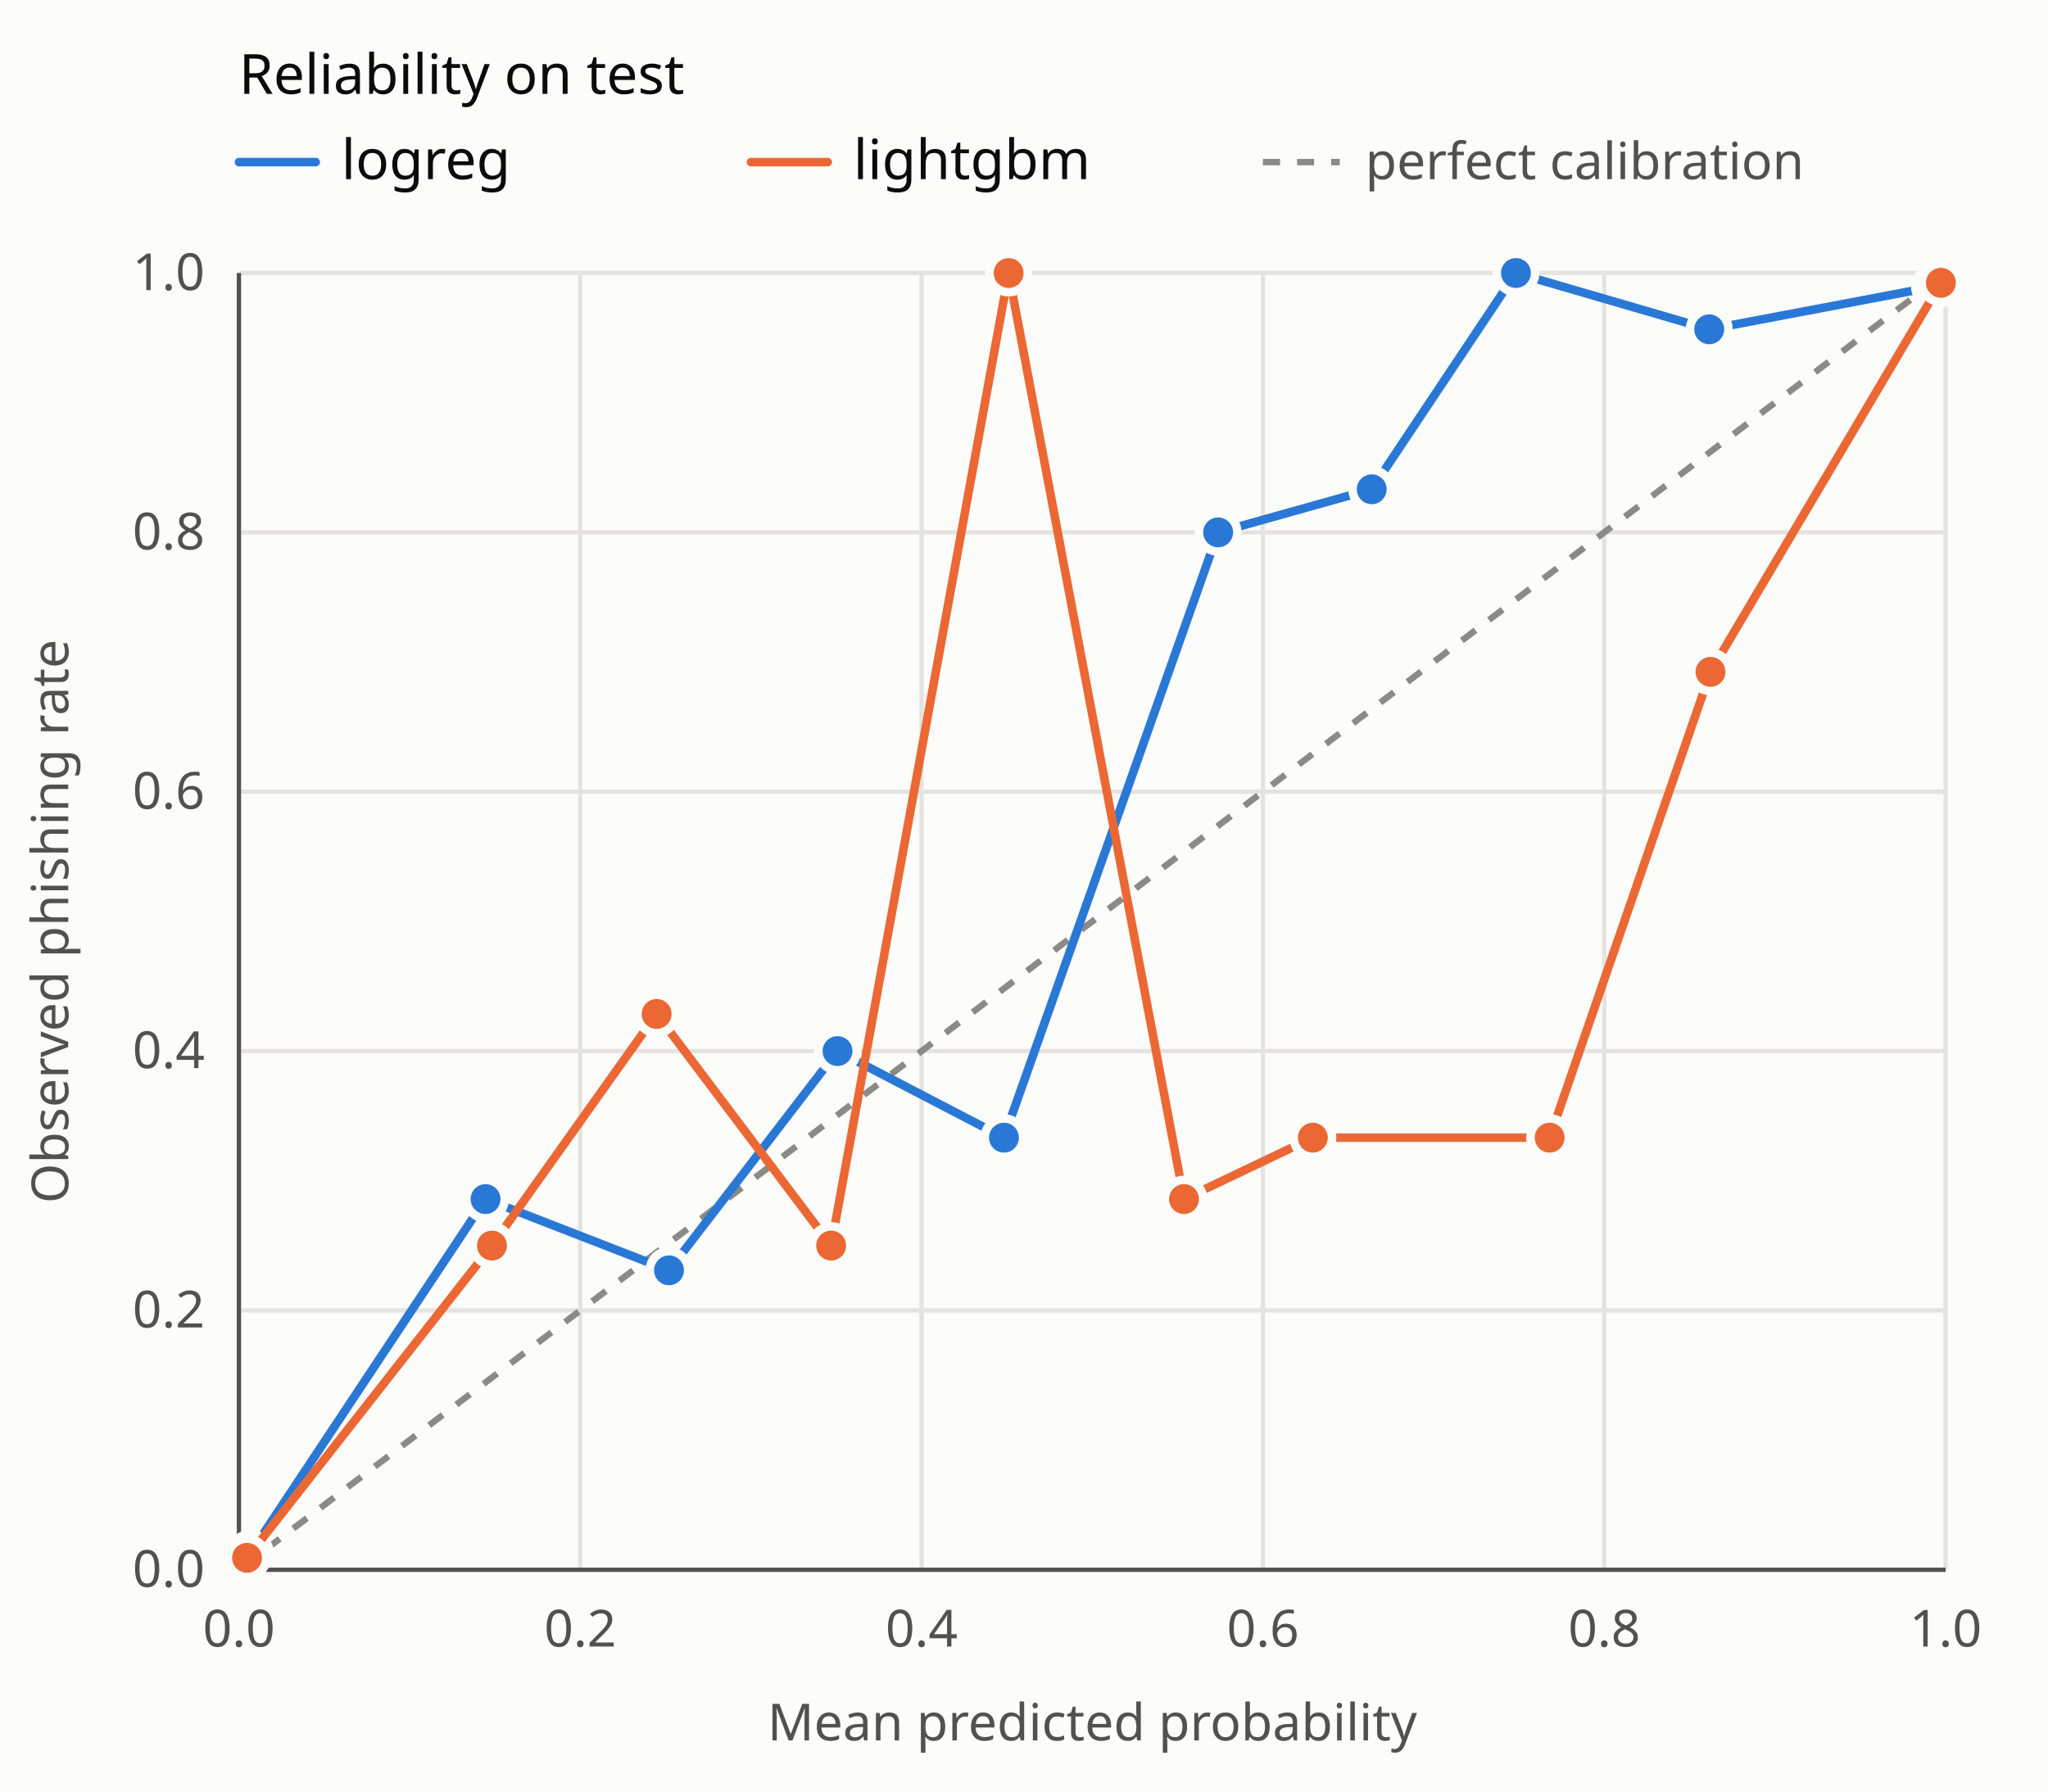
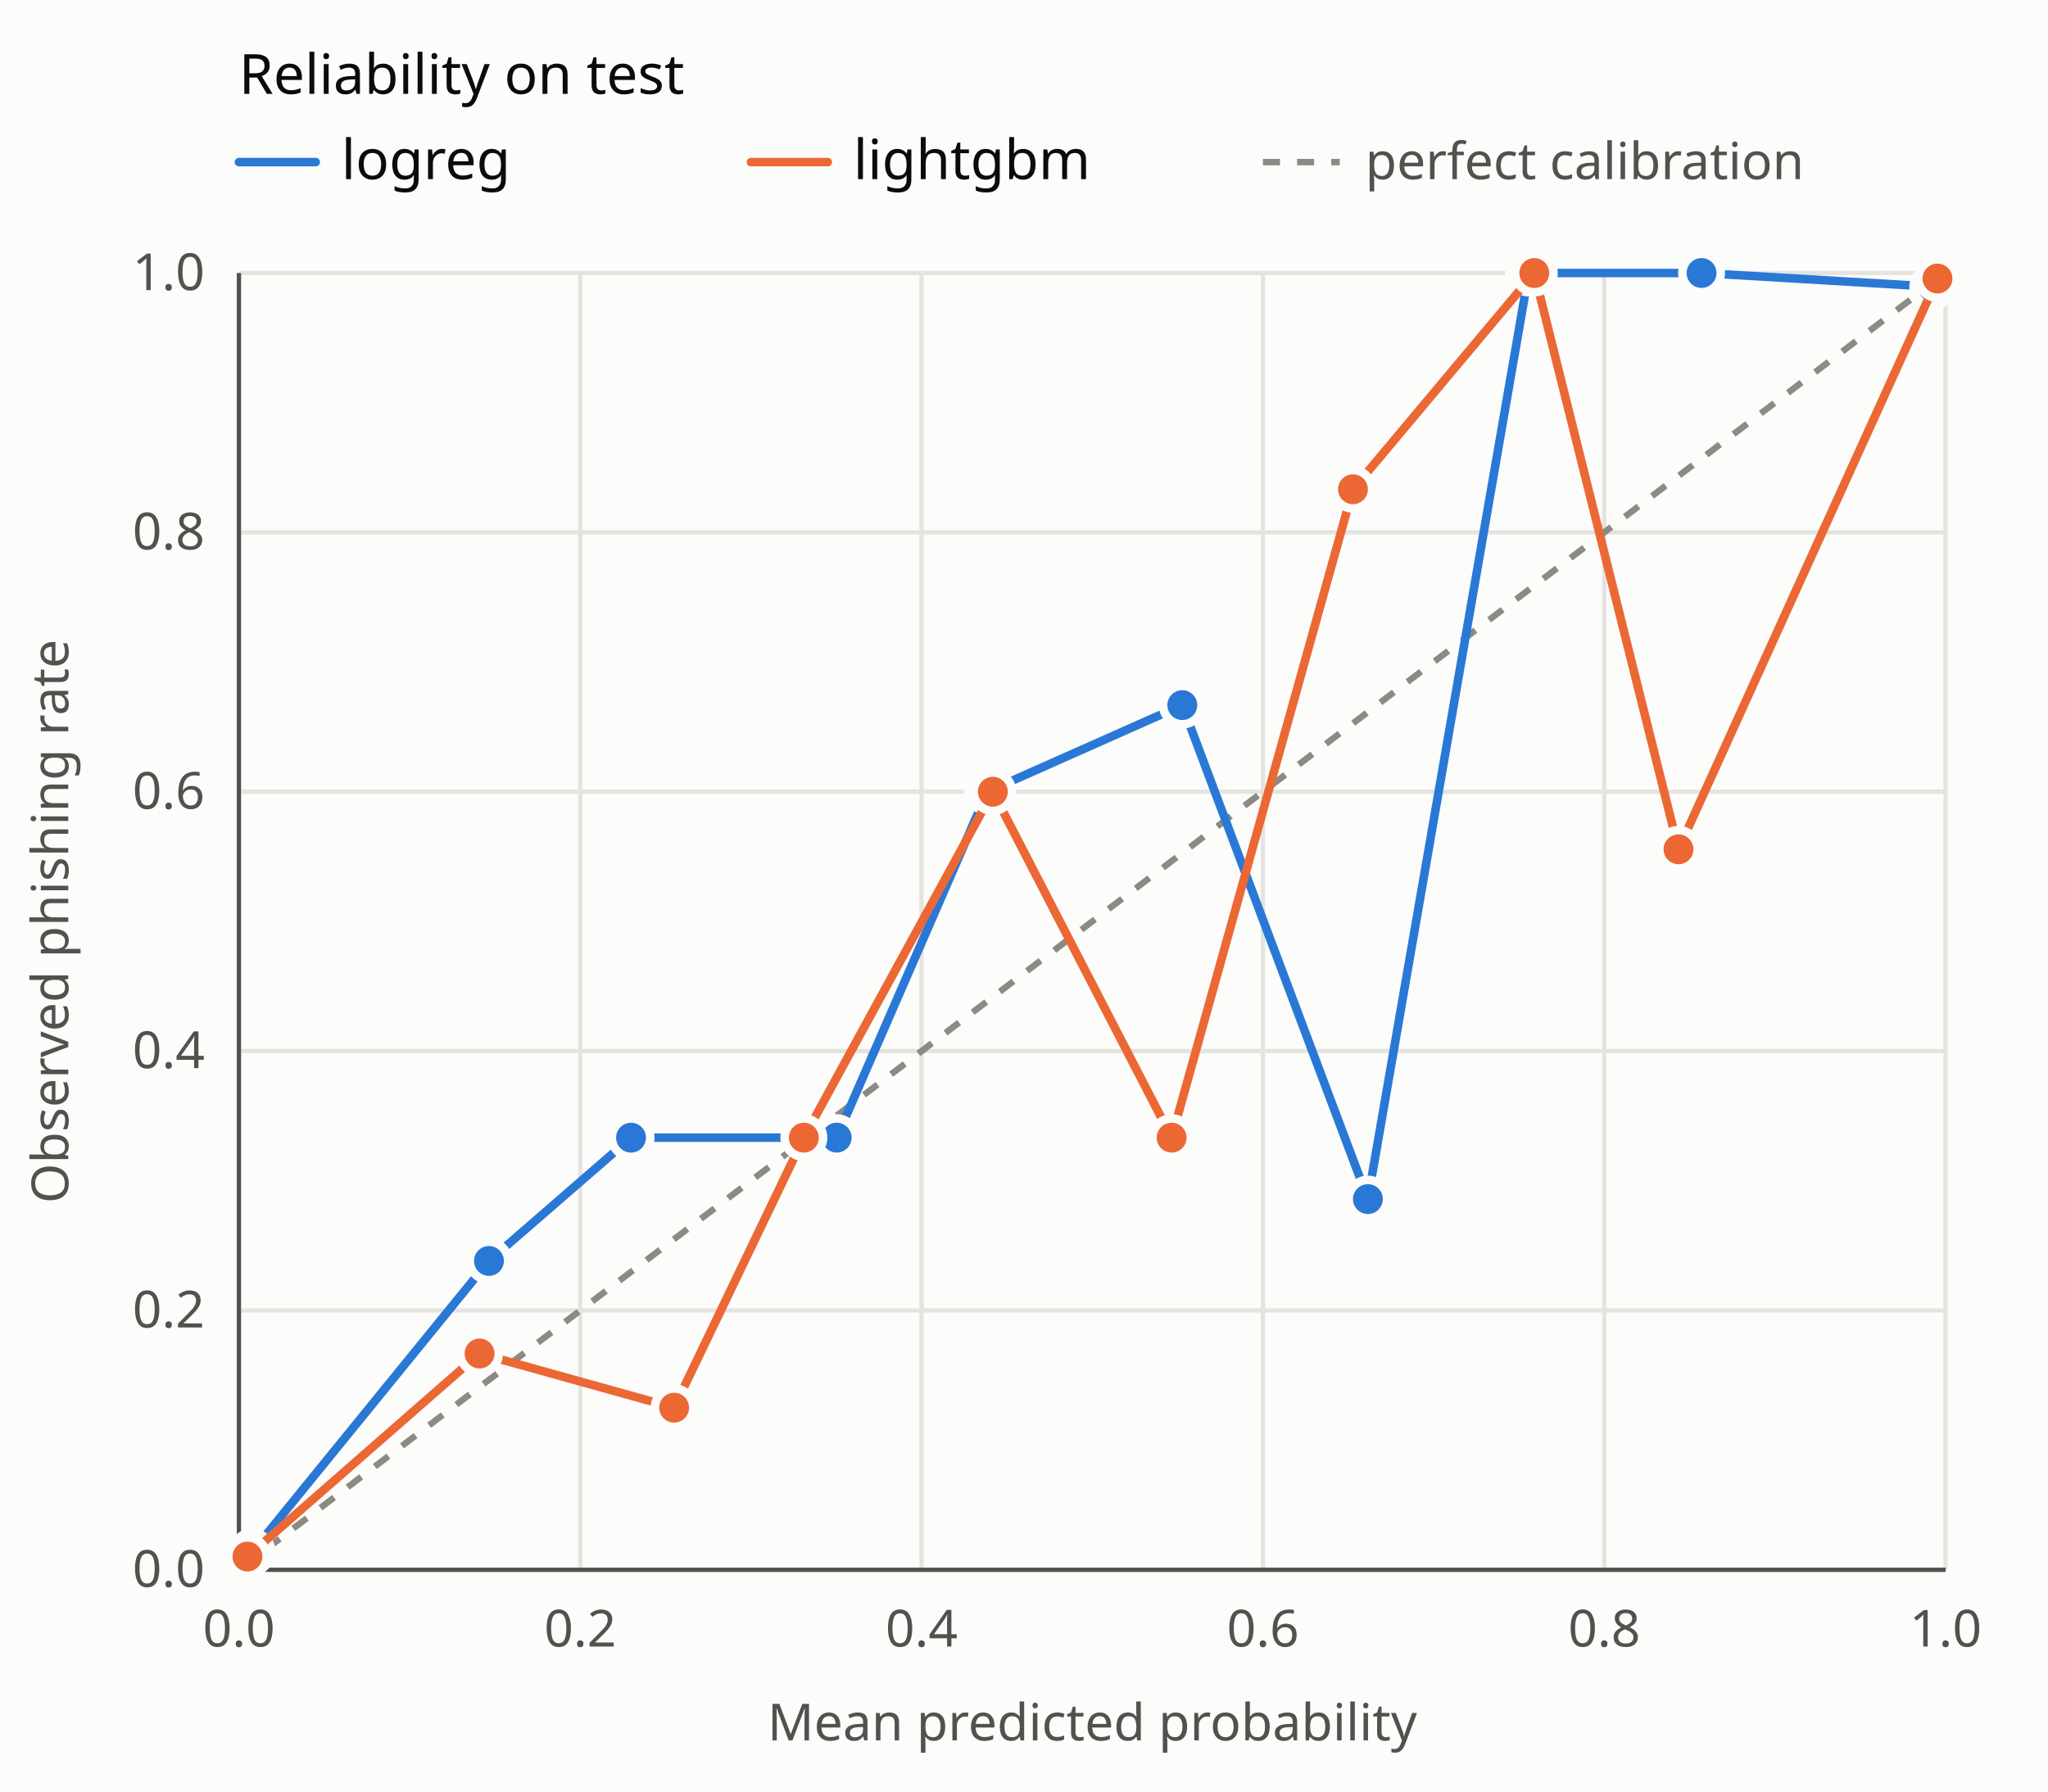
<svg xmlns="http://www.w3.org/2000/svg" viewBox="0 0 480 420" width="480" height="420" role="img" aria-label="Reliability on test">
  <style>
  .surface { fill: #fcfcfb; }
  .grid { stroke: #e4e3df; stroke-width: 1; }
  .axis { stroke: #52514e; stroke-width: 1; }
  .ideal { stroke: #8b8a85; stroke-width: 1.5; stroke-dasharray: 4 4; fill: none; }
  .text { fill: #0b0b0b; font: 13px system-ui, sans-serif; }
  .muted { fill: #52514e; font: 12px system-ui, sans-serif; }
  .s1 { stroke: #2a78d6; fill: #2a78d6; }
  .s2 { stroke: #eb6834; fill: #eb6834; }
  path.line, line.line {
    stroke-width: 2; fill: none; stroke-linejoin: round; stroke-linecap: round;
  }
  .dot { stroke: #fcfcfb; stroke-width: 2; }
  @media (prefers-color-scheme: dark) {
    .surface { fill: #1a1a19; }
    .grid { stroke: #3a3a37; }
    .axis { stroke: #c3c2b7; }
    .ideal { stroke: #8b8a85; }
    .text { fill: #f0efec; }
    .muted { fill: #c3c2b7; }
    .s1 { stroke: #3987e5; fill: #3987e5; }
    .s2 { stroke: #d95926; fill: #d95926; }
    .dot { stroke: #1a1a19; }
  }
</style>
  <rect class="surface" width="480" height="420" />
  <text class="text" x="56" y="22" font-weight="600">Reliability on test</text>
  <line class="grid" x1="56.0" y1="368.0" x2="456.0" y2="368.0" />
  <line class="grid" x1="56.0" y1="368.0" x2="56.0" y2="64.0" />
  <text class="muted" x="56.0" y="386.0" text-anchor="middle">0.0</text>
  <text class="muted" x="48.0" y="372.0" text-anchor="end">0.0</text>
  <line class="grid" x1="56.0" y1="307.2" x2="456.0" y2="307.2" />
  <line class="grid" x1="136.0" y1="368.0" x2="136.0" y2="64.0" />
  <text class="muted" x="136.0" y="386.0" text-anchor="middle">0.2</text>
  <text class="muted" x="48.0" y="311.2" text-anchor="end">0.2</text>
  <line class="grid" x1="56.0" y1="246.4" x2="456.0" y2="246.4" />
  <line class="grid" x1="216.0" y1="368.0" x2="216.0" y2="64.0" />
  <text class="muted" x="216.0" y="386.0" text-anchor="middle">0.4</text>
  <text class="muted" x="48.0" y="250.4" text-anchor="end">0.4</text>
  <line class="grid" x1="56.0" y1="185.6" x2="456.0" y2="185.6" />
  <line class="grid" x1="296.0" y1="368.0" x2="296.0" y2="64.0" />
  <text class="muted" x="296.0" y="386.0" text-anchor="middle">0.6</text>
  <text class="muted" x="48.0" y="189.6" text-anchor="end">0.6</text>
  <line class="grid" x1="56.0" y1="124.8" x2="456.0" y2="124.8" />
  <line class="grid" x1="376.0" y1="368.0" x2="376.0" y2="64.0" />
  <text class="muted" x="376.0" y="386.0" text-anchor="middle">0.8</text>
  <text class="muted" x="48.0" y="128.8" text-anchor="end">0.8</text>
  <line class="grid" x1="56.0" y1="64.0" x2="456.0" y2="64.0" />
  <line class="grid" x1="456.0" y1="368.0" x2="456.0" y2="64.0" />
  <text class="muted" x="456.0" y="386.0" text-anchor="middle">1.0</text>
  <text class="muted" x="48.0" y="68.0" text-anchor="end">1.0</text>
  <line class="axis" x1="56.0" y1="368.0" x2="456.0" y2="368.0" />
  <line class="axis" x1="56.0" y1="368.0" x2="56.0" y2="64.0" />
  <path class="ideal" d="M56.0 368.0 L456.0 64.0" />
  <text class="muted" x="256.0" y="408" text-anchor="middle">Mean predicted probability</text>
  <text class="muted" transform="translate(16 216.0) rotate(-90)" text-anchor="middle">Observed phishing rate</text>
-   <path class="s1 line" d="M58.7 364.1 L113.8 281.1 L156.8 297.8 L196.3 246.4 L235.3 266.7 L285.5 124.8 L321.5 114.7 L355.3 64.0 L400.6 77.2 L453.4 67.2" />
-   <circle class="s1 dot" cx="58.7" cy="364.1" r="4.5" />
-   <circle class="s1 dot" cx="113.8" cy="281.1" r="4.5" />
-   <circle class="s1 dot" cx="156.8" cy="297.8" r="4.5" />
-   <circle class="s1 dot" cx="196.3" cy="246.4" r="4.5" />
-   <circle class="s1 dot" cx="235.3" cy="266.7" r="4.5" />
-   <circle class="s1 dot" cx="285.5" cy="124.8" r="4.5" />
-   <circle class="s1 dot" cx="321.5" cy="114.7" r="4.5" />
-   <circle class="s1 dot" cx="355.3" cy="64.0" r="4.5" />
-   <circle class="s1 dot" cx="400.6" cy="77.2" r="4.5" />
-   <circle class="s1 dot" cx="453.4" cy="67.2" r="4.5" />
+   <path class="s1 line" d="M59.1 363.8 L114.6 295.6 L147.9 266.7 L196.1 266.7 L231.4 185.6 L277.1 165.3 L320.6 281.1 L358.3 64.0 L398.8 64.0 L453.0 67.2" />
+   <circle class="s1 dot" cx="59.1" cy="363.8" r="4.5" />
+   <circle class="s1 dot" cx="114.6" cy="295.6" r="4.5" />
+   <circle class="s1 dot" cx="147.9" cy="266.7" r="4.5" />
+   <circle class="s1 dot" cx="196.1" cy="266.7" r="4.5" />
+   <circle class="s1 dot" cx="231.4" cy="185.6" r="4.5" />
+   <circle class="s1 dot" cx="277.1" cy="165.3" r="4.5" />
+   <circle class="s1 dot" cx="320.6" cy="281.1" r="4.5" />
+   <circle class="s1 dot" cx="358.3" cy="64.0" r="4.5" />
+   <circle class="s1 dot" cx="398.8" cy="64.0" r="4.5" />
+   <circle class="s1 dot" cx="453.0" cy="67.2" r="4.5" />
  <line class="s1 line" x1="56" y1="38" x2="74" y2="38" />
  <text class="text" x="80" y="42">logreg</text>
-   <path class="s2 line" d="M57.9 365.2 L115.3 292.0 L153.9 237.7 L194.8 292.0 L236.4 64.0 L277.5 281.1 L307.7 266.7 L363.2 266.7 L400.9 157.5 L454.9 66.3" />
-   <circle class="s2 dot" cx="57.9" cy="365.2" r="4.5" />
-   <circle class="s2 dot" cx="115.3" cy="292.0" r="4.5" />
-   <circle class="s2 dot" cx="153.9" cy="237.7" r="4.5" />
-   <circle class="s2 dot" cx="194.8" cy="292.0" r="4.5" />
-   <circle class="s2 dot" cx="236.4" cy="64.0" r="4.5" />
-   <circle class="s2 dot" cx="277.5" cy="281.1" r="4.5" />
-   <circle class="s2 dot" cx="307.7" cy="266.7" r="4.5" />
-   <circle class="s2 dot" cx="363.2" cy="266.7" r="4.5" />
-   <circle class="s2 dot" cx="400.9" cy="157.5" r="4.5" />
-   <circle class="s2 dot" cx="454.9" cy="66.3" r="4.5" />
+   <path class="s2 line" d="M58.0 364.9 L112.4 317.3 L158.0 330.0 L188.4 266.7 L232.7 185.6 L274.6 266.7 L317.1 114.7 L359.6 64.0 L393.4 199.1 L454.1 65.3" />
+   <circle class="s2 dot" cx="58.0" cy="364.9" r="4.5" />
+   <circle class="s2 dot" cx="112.4" cy="317.3" r="4.5" />
+   <circle class="s2 dot" cx="158.0" cy="330.0" r="4.5" />
+   <circle class="s2 dot" cx="188.4" cy="266.7" r="4.5" />
+   <circle class="s2 dot" cx="232.7" cy="185.6" r="4.5" />
+   <circle class="s2 dot" cx="274.6" cy="266.7" r="4.5" />
+   <circle class="s2 dot" cx="317.1" cy="114.7" r="4.5" />
+   <circle class="s2 dot" cx="359.6" cy="64.0" r="4.5" />
+   <circle class="s2 dot" cx="393.4" cy="199.1" r="4.5" />
+   <circle class="s2 dot" cx="454.1" cy="65.3" r="4.5" />
  <line class="s2 line" x1="176" y1="38" x2="194" y2="38" />
  <text class="text" x="200" y="42">lightgbm</text>
  <line class="ideal" x1="296" y1="38" x2="314" y2="38" />
  <text class="muted" x="320" y="42">perfect calibration</text>
</svg>
